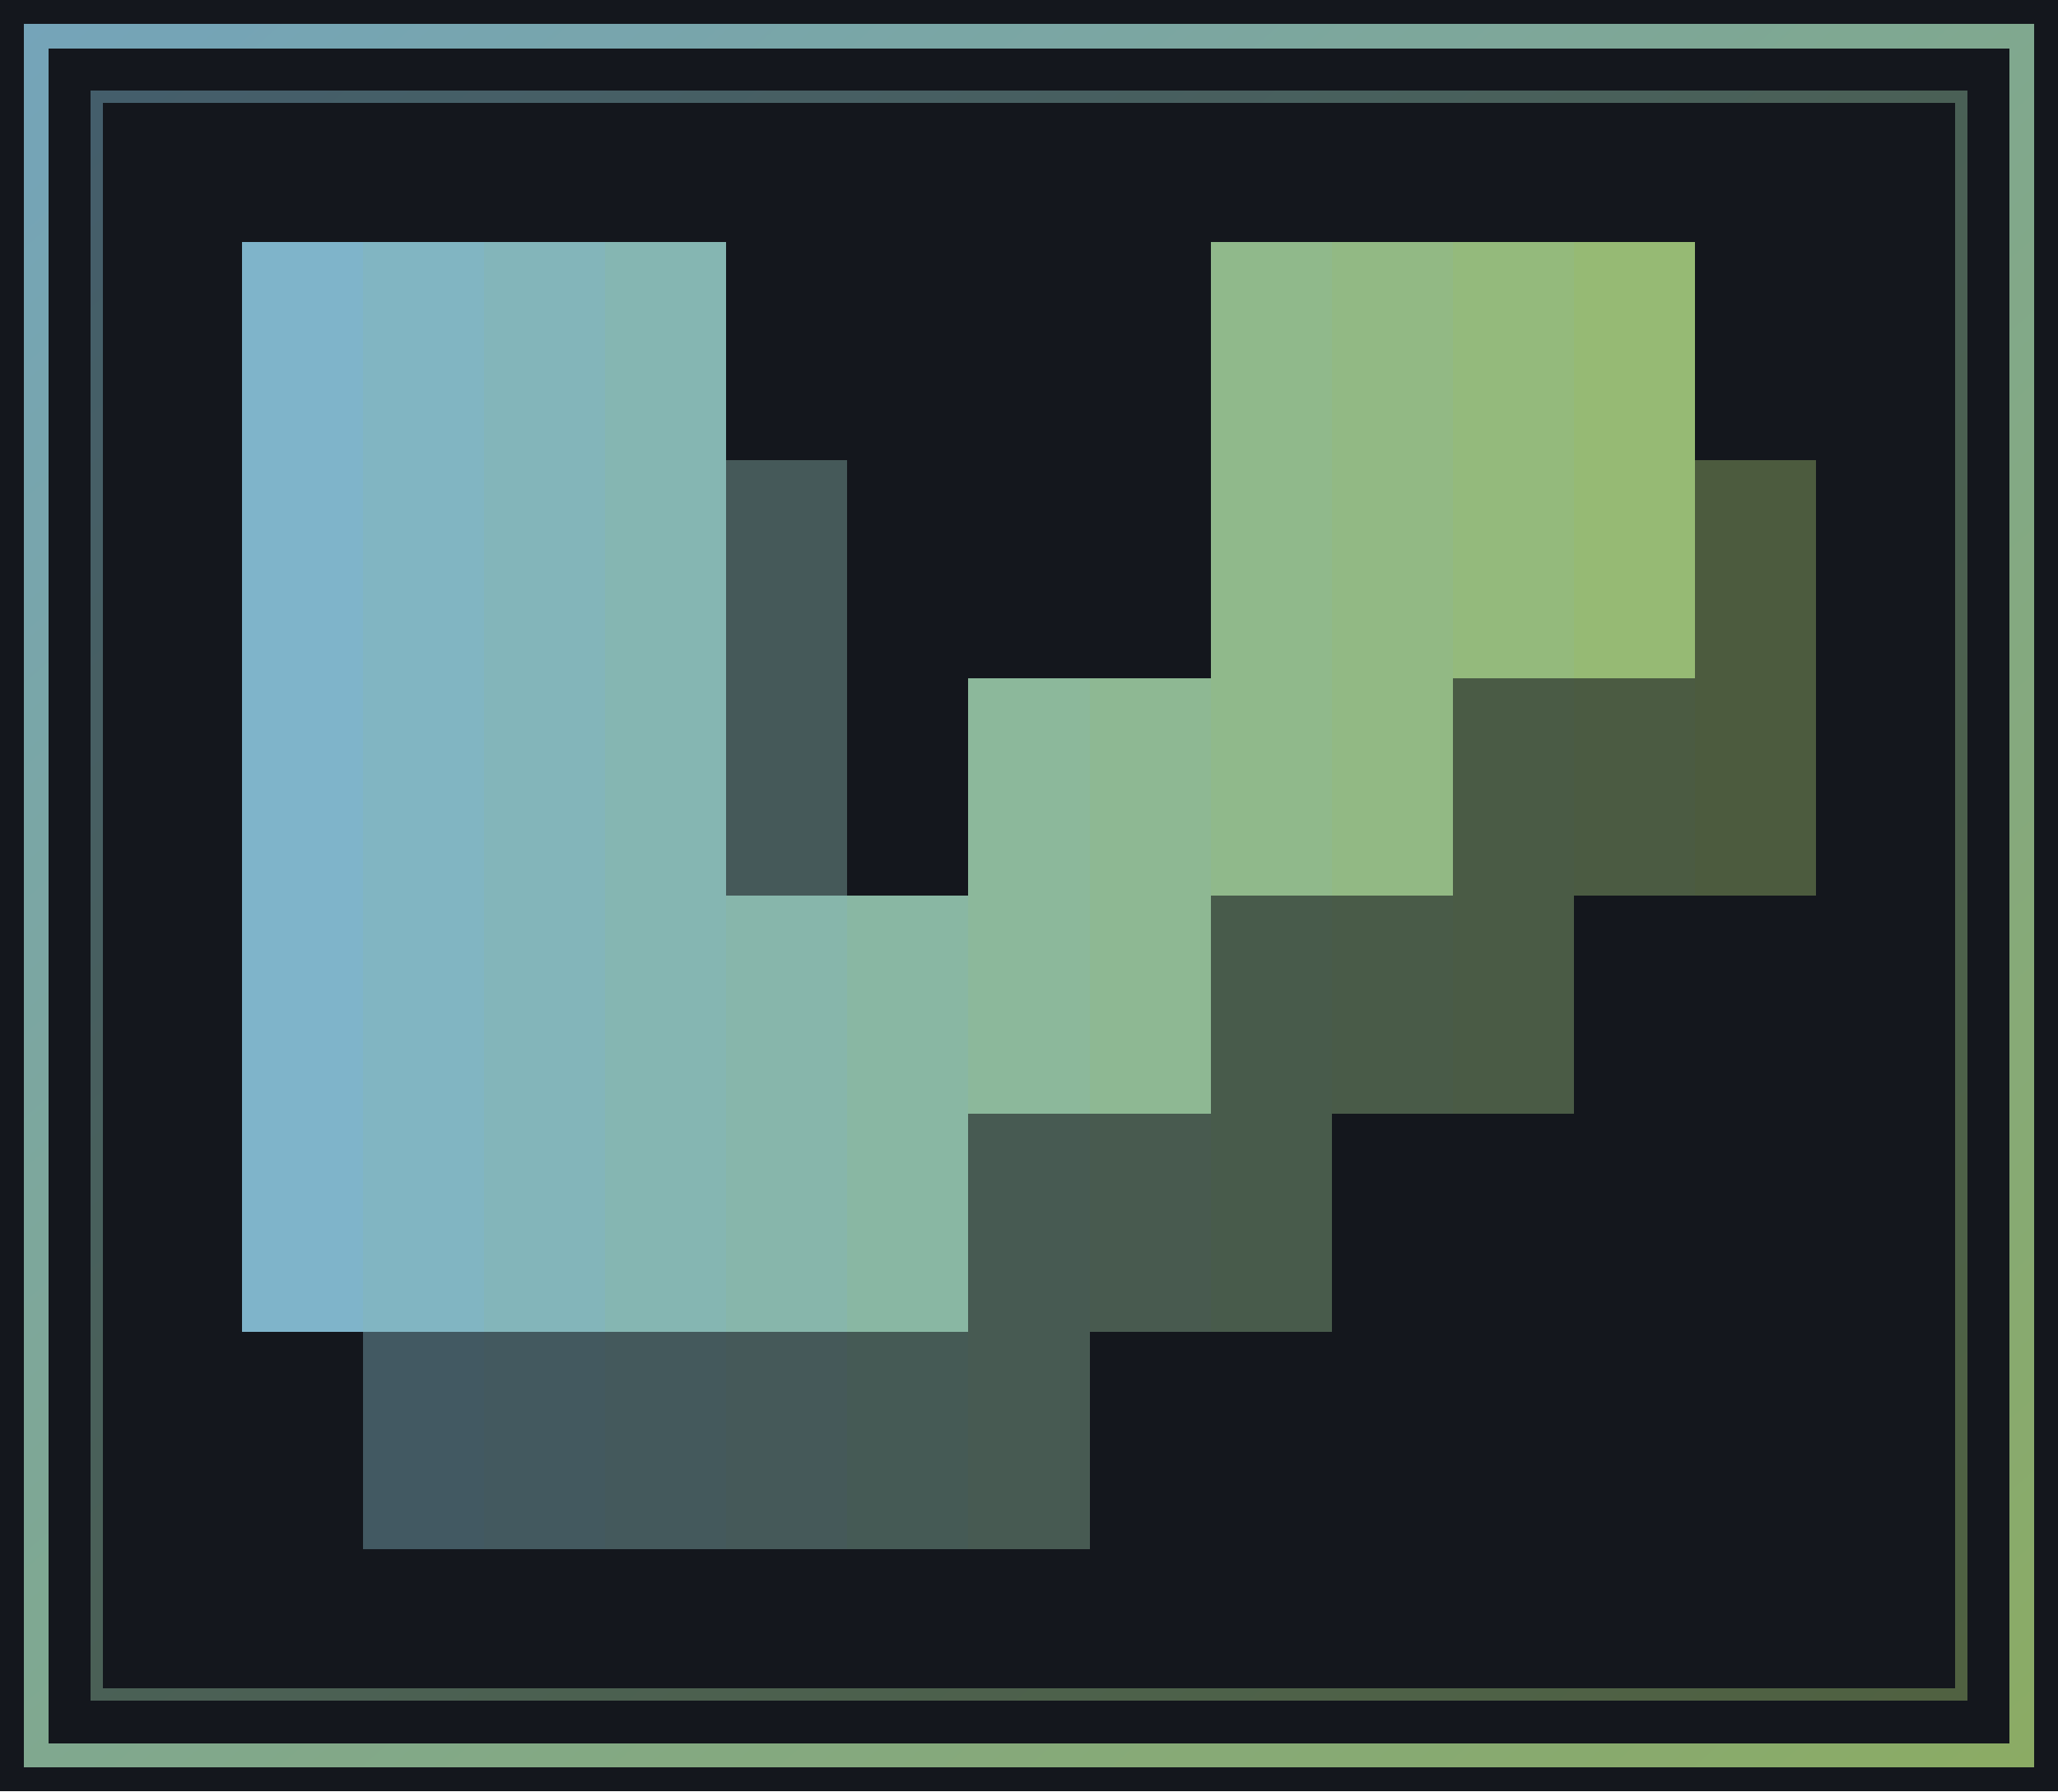
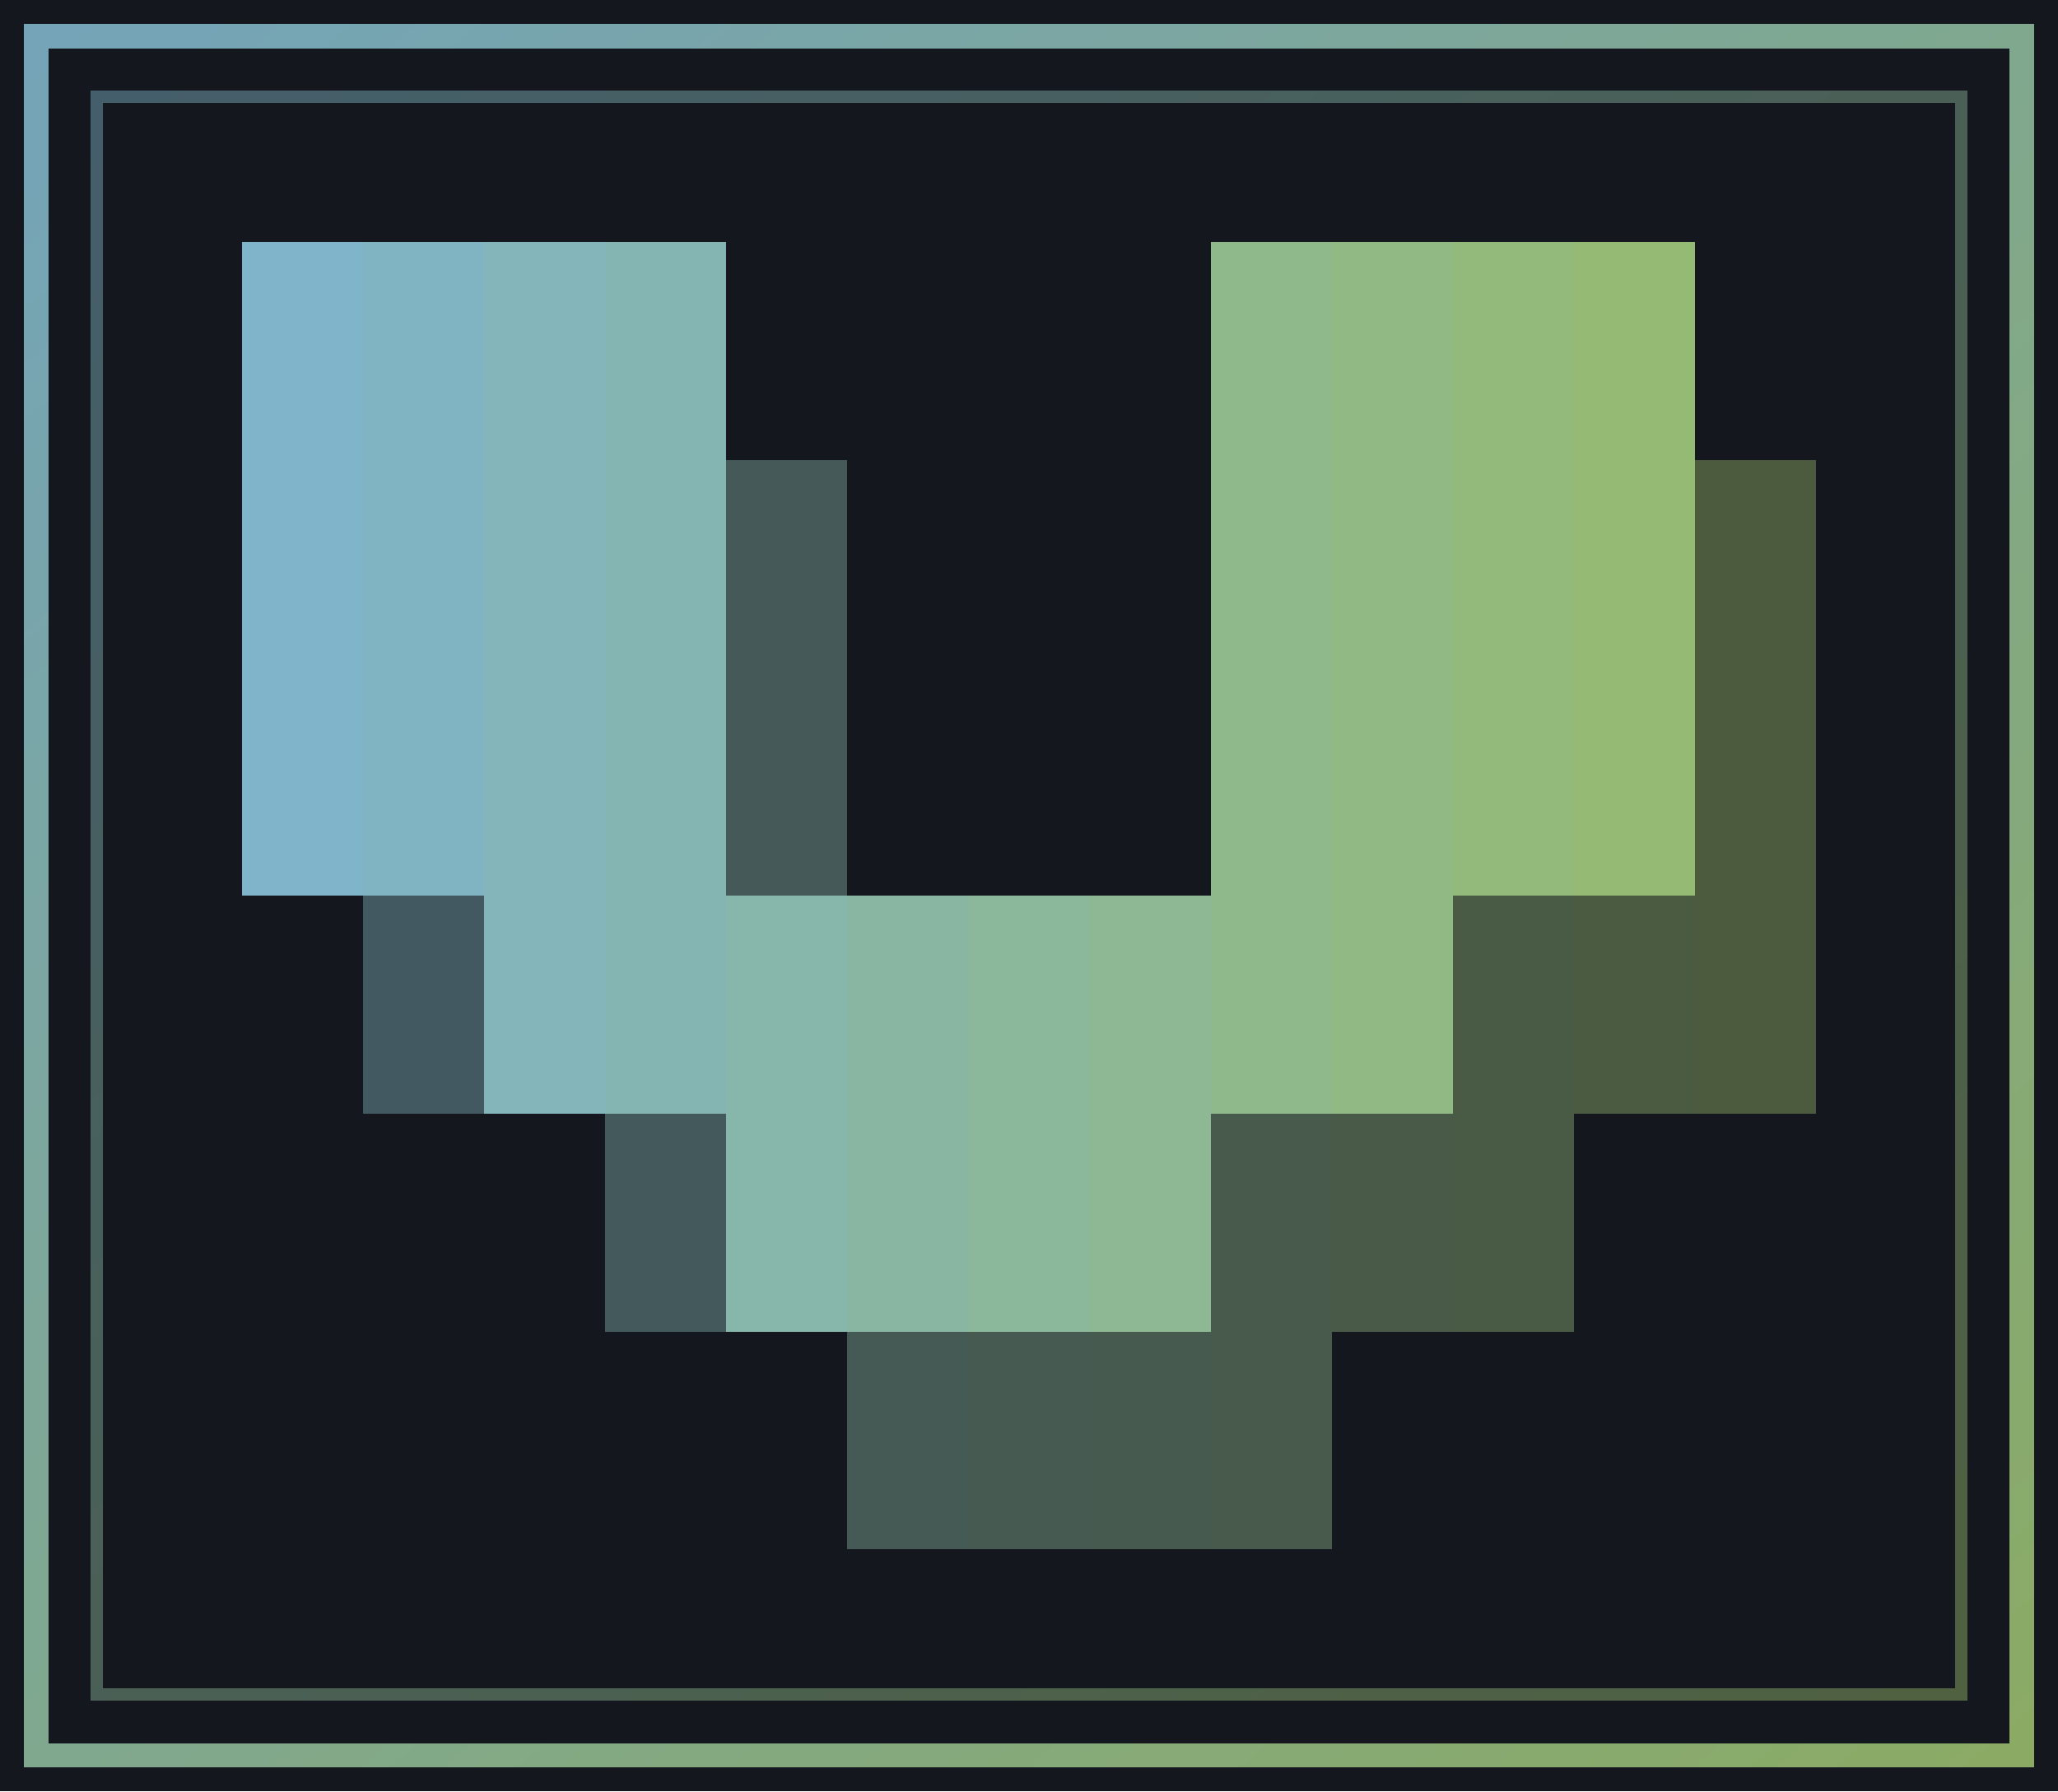
<svg xmlns="http://www.w3.org/2000/svg" width="170" height="148" viewBox="0 0 170 148" role="img" aria-labelledby="title desc" shape-rendering="crispEdges">
  <defs>
    <linearGradient id="border-gradient" x1="0" y1="0" x2="1" y2="1">
      <stop offset="0" stop-color="#7fb4ca" />
      <stop offset="0.5" stop-color="#8cb89b" />
      <stop offset="1" stop-color="#98bb6c" />
    </linearGradient>
  </defs>
  <rect width="100%" height="100%" fill="#14171d" />
  <rect x="3" y="3" width="164" height="142" fill="none" stroke="url(#border-gradient)" stroke-width="2" opacity="0.9" />
  <rect x="8" y="8" width="154" height="132" fill="none" stroke="url(#border-gradient)" stroke-width="1" opacity="0.45" />
  <g transform="translate(12 12)">
    <rect x="8" y="8" width="10" height="18" fill="#7fb4ca" />
-     <rect x="18" y="8" width="10" height="18" fill="#81b5c2" />
+     <rect x="18" y="8" width="10" height="18" fill="#81b4c2" />
    <rect x="28" y="8" width="10" height="18" fill="#83b5ba" />
-     <rect x="38" y="8" width="10" height="18" fill="#85b6b2" />
-     <rect x="88" y="8" width="10" height="18" fill="#90b98b" />
-     <rect x="98" y="8" width="10" height="18" fill="#92b984" />
-     <rect x="108" y="8" width="10" height="18" fill="#94ba7c" />
-     <rect x="118" y="8" width="10" height="18" fill="#96ba74" />
+     <rect x="38" y="8" width="10" height="18" fill="#85b5b2" />
+     <rect x="88" y="8" width="10" height="18" fill="#8fb88b" />
+     <rect x="98" y="8" width="10" height="18" fill="#91b983" />
+     <rect x="108" y="8" width="10" height="18" fill="#93b97b" />
+     <rect x="118" y="8" width="10" height="18" fill="#95ba73" />
    <rect x="8" y="26" width="10" height="18" fill="#7fb4ca" />
-     <rect x="18" y="26" width="10" height="18" fill="#81b5c2" />
+     <rect x="18" y="26" width="10" height="18" fill="#81b4c2" />
    <rect x="28" y="26" width="10" height="18" fill="#83b5ba" />
-     <rect x="38" y="26" width="10" height="18" fill="#85b6b2" />
-     <rect x="48" y="26" width="10" height="18" fill="#87b6ab" opacity="0.42" />
-     <rect x="88" y="26" width="10" height="18" fill="#90b98b" />
-     <rect x="98" y="26" width="10" height="18" fill="#92b984" />
-     <rect x="108" y="26" width="10" height="18" fill="#94ba7c" />
-     <rect x="118" y="26" width="10" height="18" fill="#96ba74" />
+     <rect x="38" y="26" width="10" height="18" fill="#85b5b2" />
+     <rect x="48" y="26" width="10" height="18" fill="#87b6aa" opacity="0.42" />
+     <rect x="88" y="26" width="10" height="18" fill="#8fb88b" />
+     <rect x="98" y="26" width="10" height="18" fill="#91b983" />
+     <rect x="108" y="26" width="10" height="18" fill="#93b97b" />
+     <rect x="118" y="26" width="10" height="18" fill="#95ba73" />
    <rect x="128" y="26" width="10" height="18" fill="#98bb6c" opacity="0.42" />
    <rect x="8" y="44" width="10" height="18" fill="#7fb4ca" />
-     <rect x="18" y="44" width="10" height="18" fill="#81b5c2" />
+     <rect x="18" y="44" width="10" height="18" fill="#81b4c2" />
    <rect x="28" y="44" width="10" height="18" fill="#83b5ba" />
-     <rect x="38" y="44" width="10" height="18" fill="#85b6b2" />
-     <rect x="48" y="44" width="10" height="18" fill="#87b6ab" opacity="0.42" />
-     <rect x="68" y="44" width="10" height="18" fill="#8cb89b" />
-     <rect x="78" y="44" width="10" height="18" fill="#8eb893" />
-     <rect x="88" y="44" width="10" height="18" fill="#90b98b" />
-     <rect x="98" y="44" width="10" height="18" fill="#92b984" />
-     <rect x="108" y="44" width="10" height="18" fill="#94ba7c" opacity="0.42" />
-     <rect x="118" y="44" width="10" height="18" fill="#96ba74" opacity="0.42" />
+     <rect x="38" y="44" width="10" height="18" fill="#85b5b2" />
+     <rect x="48" y="44" width="10" height="18" fill="#87b6aa" opacity="0.42" />
+     <rect x="88" y="44" width="10" height="18" fill="#8fb88b" />
+     <rect x="98" y="44" width="10" height="18" fill="#91b983" />
+     <rect x="108" y="44" width="10" height="18" fill="#93b97b" />
+     <rect x="118" y="44" width="10" height="18" fill="#95ba73" />
    <rect x="128" y="44" width="10" height="18" fill="#98bb6c" opacity="0.42" />
-     <rect x="8" y="62" width="10" height="18" fill="#7fb4ca" />
-     <rect x="18" y="62" width="10" height="18" fill="#81b5c2" />
+     <rect x="18" y="62" width="10" height="18" fill="#81b4c2" opacity="0.42" />
    <rect x="28" y="62" width="10" height="18" fill="#83b5ba" />
-     <rect x="38" y="62" width="10" height="18" fill="#85b6b2" />
-     <rect x="48" y="62" width="10" height="18" fill="#87b6ab" />
-     <rect x="58" y="62" width="10" height="18" fill="#89b7a3" />
-     <rect x="68" y="62" width="10" height="18" fill="#8cb89b" />
-     <rect x="78" y="62" width="10" height="18" fill="#8eb893" />
-     <rect x="88" y="62" width="10" height="18" fill="#90b98b" opacity="0.42" />
-     <rect x="98" y="62" width="10" height="18" fill="#92b984" opacity="0.42" />
-     <rect x="108" y="62" width="10" height="18" fill="#94ba7c" opacity="0.42" />
-     <rect x="8" y="80" width="10" height="18" fill="#7fb4ca" />
-     <rect x="18" y="80" width="10" height="18" fill="#81b5c2" />
-     <rect x="28" y="80" width="10" height="18" fill="#83b5ba" />
-     <rect x="38" y="80" width="10" height="18" fill="#85b6b2" />
-     <rect x="48" y="80" width="10" height="18" fill="#87b6ab" />
-     <rect x="58" y="80" width="10" height="18" fill="#89b7a3" />
-     <rect x="68" y="80" width="10" height="18" fill="#8cb89b" opacity="0.42" />
-     <rect x="78" y="80" width="10" height="18" fill="#8eb893" opacity="0.42" />
-     <rect x="88" y="80" width="10" height="18" fill="#90b98b" opacity="0.42" />
-     <rect x="18" y="98" width="10" height="18" fill="#81b5c2" opacity="0.42" />
-     <rect x="28" y="98" width="10" height="18" fill="#83b5ba" opacity="0.42" />
-     <rect x="38" y="98" width="10" height="18" fill="#85b6b2" opacity="0.42" />
-     <rect x="48" y="98" width="10" height="18" fill="#87b6ab" opacity="0.42" />
-     <rect x="58" y="98" width="10" height="18" fill="#89b7a3" opacity="0.42" />
-     <rect x="68" y="98" width="10" height="18" fill="#8cb89b" opacity="0.42" />
+     <rect x="38" y="62" width="10" height="18" fill="#85b5b2" />
+     <rect x="48" y="62" width="10" height="18" fill="#87b6aa" />
+     <rect x="58" y="62" width="10" height="18" fill="#89b6a2" />
+     <rect x="68" y="62" width="10" height="18" fill="#8bb79b" />
+     <rect x="78" y="62" width="10" height="18" fill="#8db893" />
+     <rect x="88" y="62" width="10" height="18" fill="#8fb88b" />
+     <rect x="98" y="62" width="10" height="18" fill="#91b983" />
+     <rect x="108" y="62" width="10" height="18" fill="#93b97b" opacity="0.42" />
+     <rect x="118" y="62" width="10" height="18" fill="#95ba73" opacity="0.42" />
+     <rect x="128" y="62" width="10" height="18" fill="#98bb6c" opacity="0.42" />
+     <rect x="38" y="80" width="10" height="18" fill="#85b5b2" opacity="0.42" />
+     <rect x="48" y="80" width="10" height="18" fill="#87b6aa" />
+     <rect x="58" y="80" width="10" height="18" fill="#89b6a2" />
+     <rect x="68" y="80" width="10" height="18" fill="#8bb79b" />
+     <rect x="78" y="80" width="10" height="18" fill="#8db893" />
+     <rect x="88" y="80" width="10" height="18" fill="#8fb88b" opacity="0.42" />
+     <rect x="98" y="80" width="10" height="18" fill="#91b983" opacity="0.42" />
+     <rect x="108" y="80" width="10" height="18" fill="#93b97b" opacity="0.42" />
+     <rect x="58" y="98" width="10" height="18" fill="#89b6a2" opacity="0.42" />
+     <rect x="68" y="98" width="10" height="18" fill="#8bb79b" opacity="0.42" />
+     <rect x="78" y="98" width="10" height="18" fill="#8db893" opacity="0.42" />
+     <rect x="88" y="98" width="10" height="18" fill="#8fb88b" opacity="0.42" />
  </g>
</svg>
